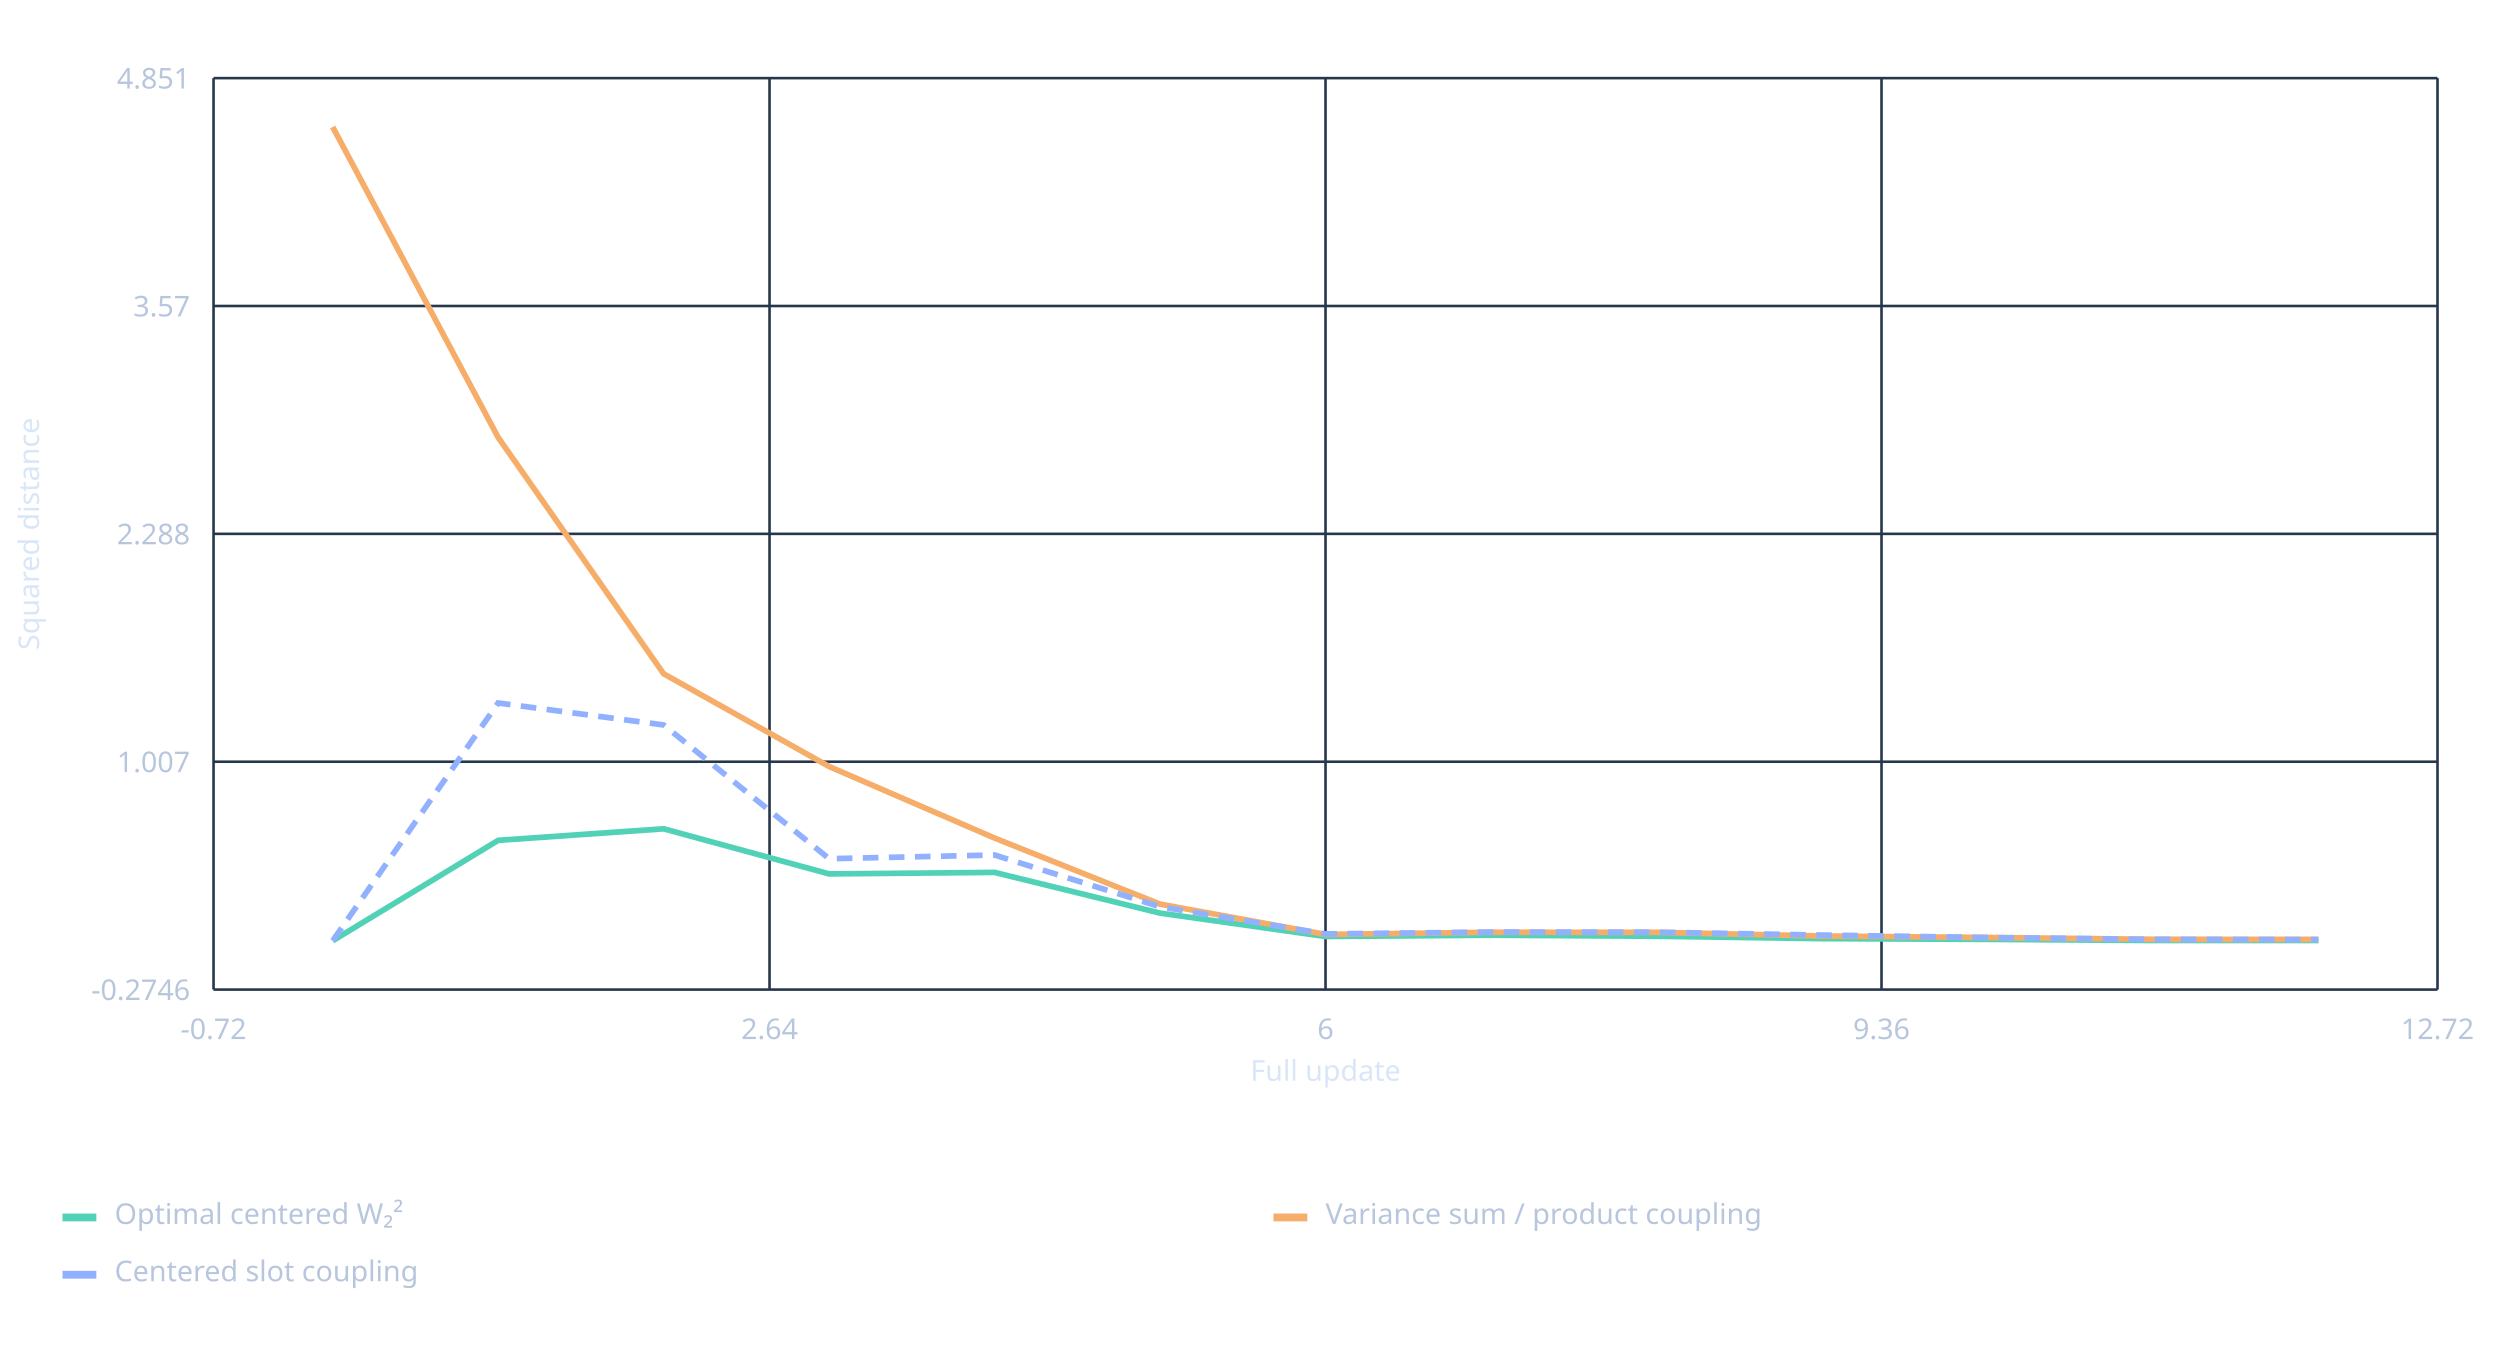
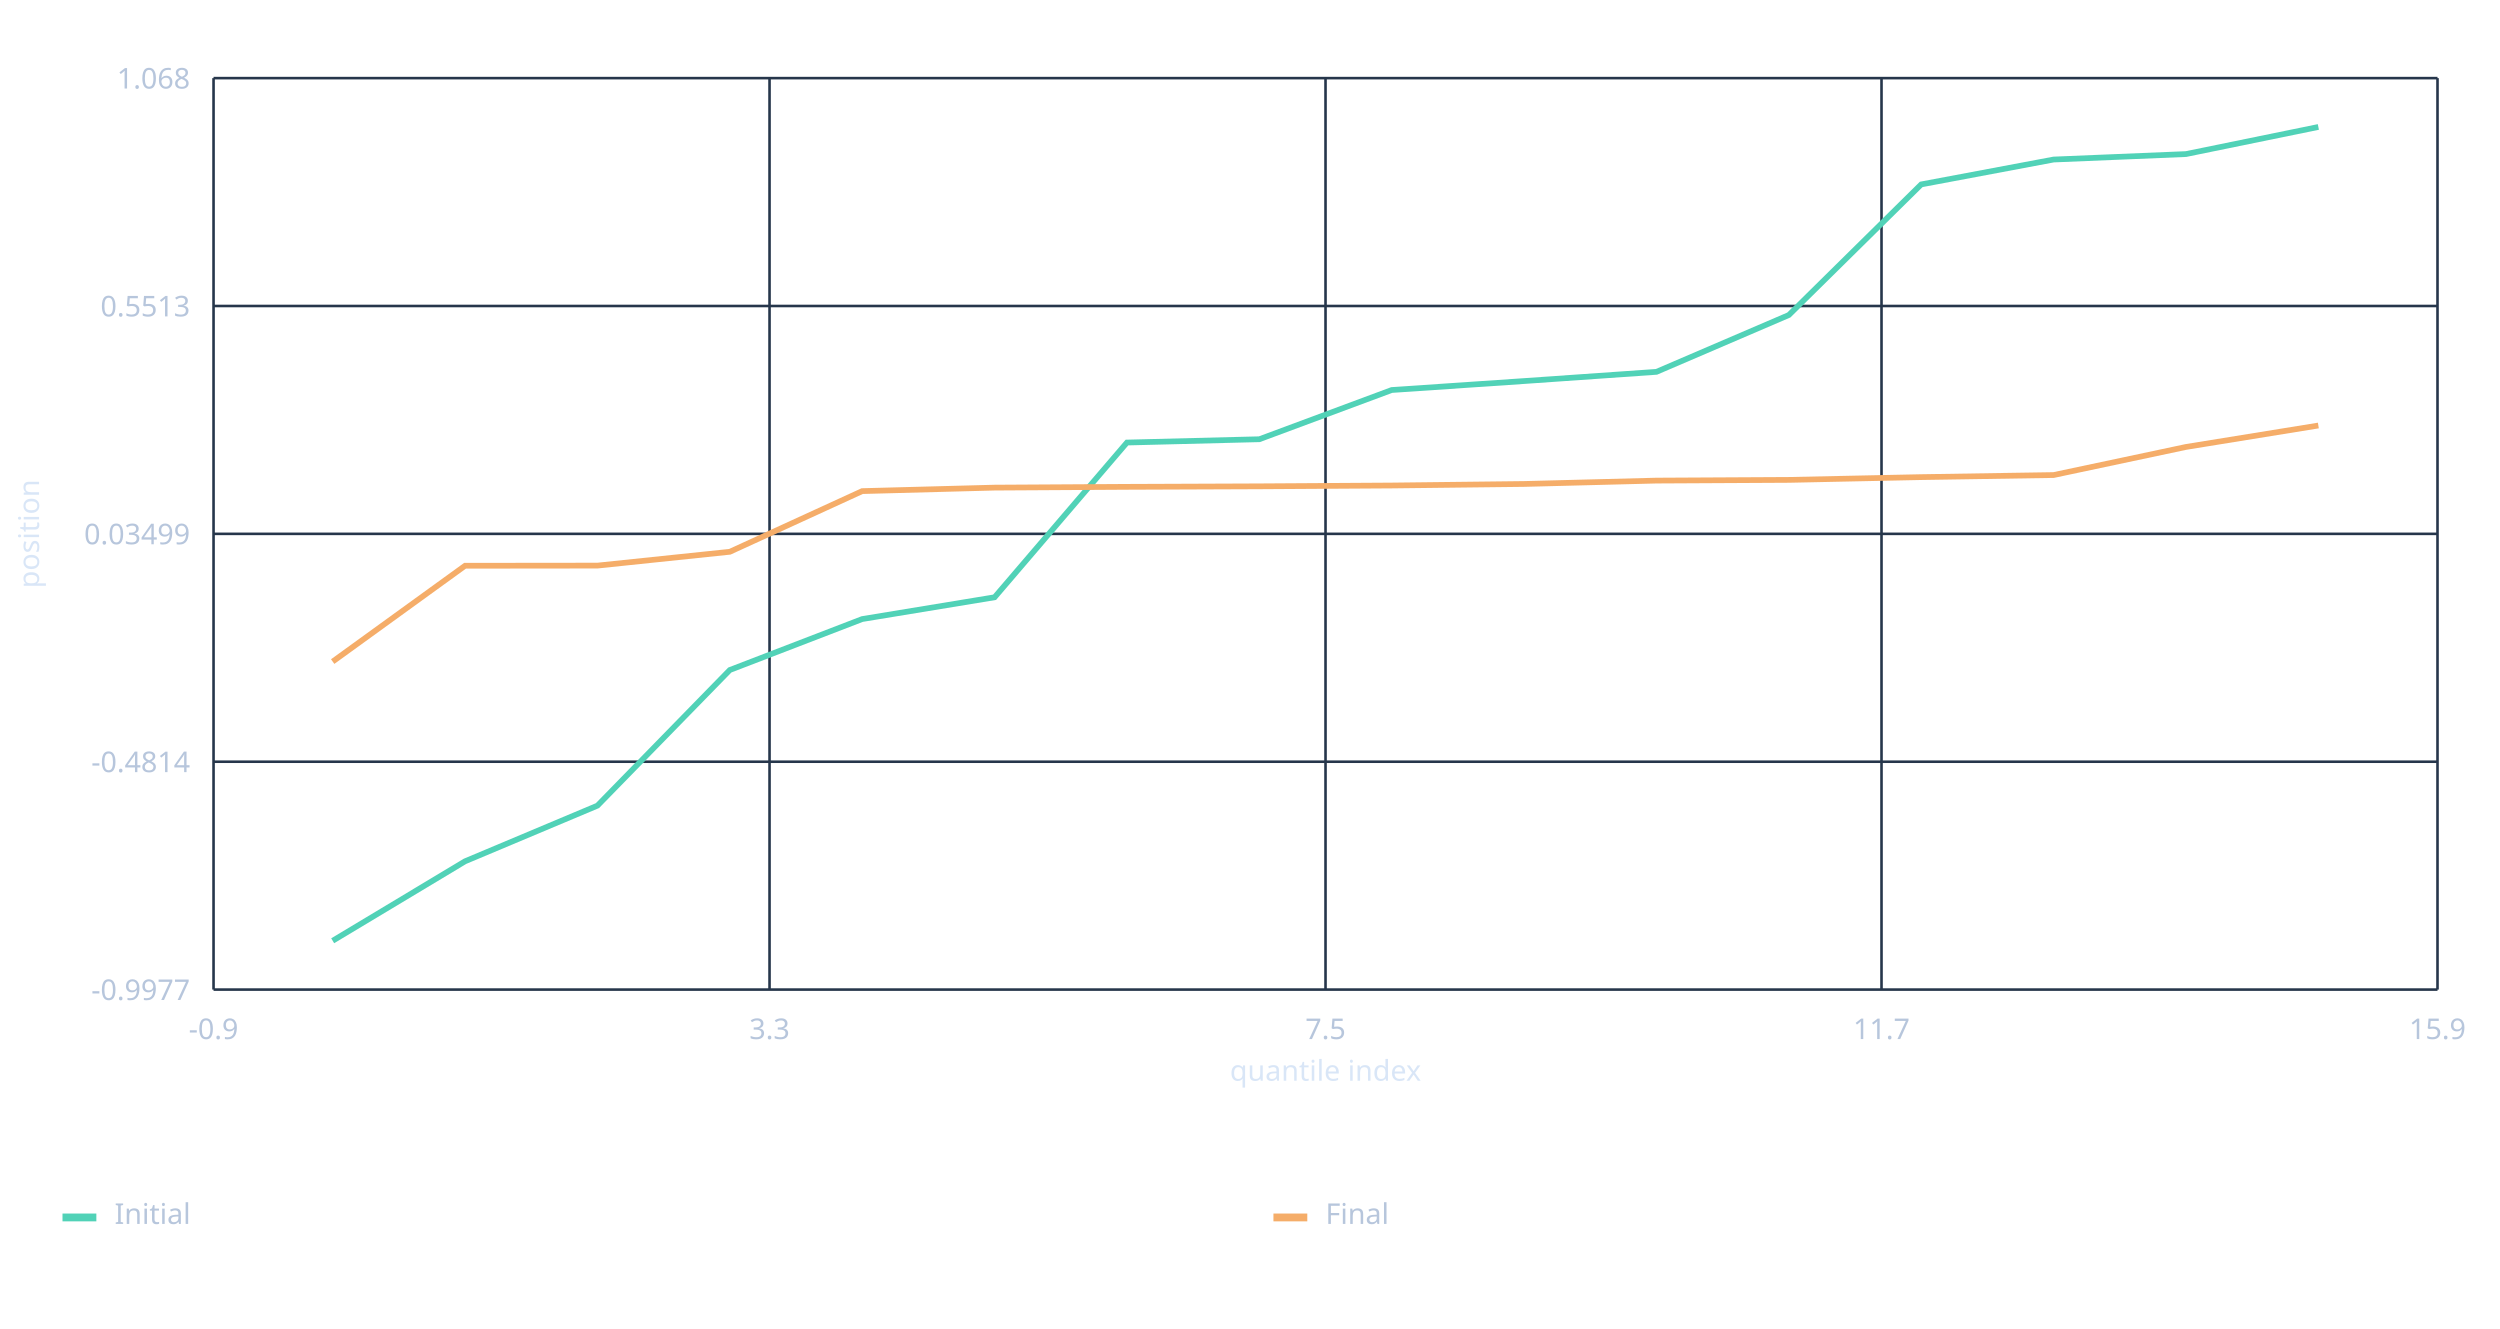
- <svg xmlns="http://www.w3.org/2000/svg" viewBox="0 0 960 524" role="img" aria-label="Exact centered transport and variance envelope" style="width:100%;height:auto;background:#101b2c">
+ <svg xmlns="http://www.w3.org/2000/svg" viewBox="0 0 960 510" role="img" aria-label="Measured transport quantiles" style="width:100%;height:auto;background:#101b2c">
  <g font-family="system-ui,sans-serif" font-size="11" fill="#b7c6dc">
    <path d="M82 30V380 M82 380H936" stroke="#26364b" fill="none" />
-     <text x="82" y="399" text-anchor="middle">-0.72</text>
-     <text x="73" y="384" text-anchor="end">-0.2746</text>
+     <text x="82" y="399" text-anchor="middle">-0.9</text>
+     <text x="73" y="384" text-anchor="end">-0.9977</text>
    <path d="M295.5 30V380 M82 292.5H936" stroke="#26364b" fill="none" />
-     <text x="295.5" y="399" text-anchor="middle">2.64</text>
-     <text x="73" y="296.5" text-anchor="end">1.007</text>
+     <text x="295.5" y="399" text-anchor="middle">3.3</text>
+     <text x="73" y="296.5" text-anchor="end">-0.4814</text>
    <path d="M509 30V380 M82 205H936" stroke="#26364b" fill="none" />
-     <text x="509" y="399" text-anchor="middle">6</text>
-     <text x="73" y="209" text-anchor="end">2.288</text>
+     <text x="509" y="399" text-anchor="middle">7.5</text>
+     <text x="73" y="209" text-anchor="end">0.03499</text>
    <path d="M722.5 30V380 M82 117.5H936" stroke="#26364b" fill="none" />
-     <text x="722.5" y="399" text-anchor="middle">9.36</text>
-     <text x="73" y="121.5" text-anchor="end">3.57</text>
+     <text x="722.5" y="399" text-anchor="middle">11.7</text>
+     <text x="73" y="121.5" text-anchor="end">0.5513</text>
    <path d="M936 30V380 M82 30H936" stroke="#26364b" fill="none" />
-     <text x="936" y="399" text-anchor="middle">12.72</text>
-     <text x="73" y="34" text-anchor="end">4.851</text>
+     <text x="936" y="399" text-anchor="middle">15.9</text>
+     <text x="73" y="34" text-anchor="end">1.068</text>
    <svg x="82" y="30" width="854" height="350" viewBox="82 30 854 350" overflow="hidden">
-       <path d="M127.750 361.250L191.292 322.689L254.833 318.258L318.375 335.578L381.917 335.006L445.458 350.639L509.000 359.615L572.542 359.118L636.083 359.519L699.625 360.439L763.167 360.714L826.708 361.150L890.250 361.146" stroke="#51d2b7" stroke-width="2.2" fill="none" />
-       <path d="M127.750 48.750L191.292 167.972L254.833 258.734L318.375 294.345L381.917 321.821L445.458 347.193L509.000 358.833L572.542 357.993L636.083 358.018L699.625 359.430L763.167 359.997L826.708 360.705L890.250 360.737" stroke="#f5ad69" stroke-width="2.2" fill="none" />
-       <path d="M127.750 361.250L191.292 269.944L254.833 278.384L318.375 329.746L381.917 328.322L445.458 348.203L509.000 358.627L572.542 357.916L636.083 357.968L699.625 359.064L763.167 360.013L826.708 360.720L890.250 360.815" stroke="#91b1ff" stroke-width="2.2" fill="none" stroke-dasharray="6 4" />
+       <path d="M127.750 361.250L178.583 330.735L229.417 309.361L280.250 257.281L331.083 237.717L381.917 229.353L432.750 169.936L483.583 168.668L534.417 149.764L585.250 146.323L636.083 142.790L686.917 120.960L737.750 70.812L788.583 61.258L839.417 59.162L890.250 48.750" stroke="#51d2b7" stroke-width="2.2" fill="none" />
+       <path d="M127.750 254.044L178.583 217.249L229.417 217.192L280.250 211.886L331.083 188.587L381.917 187.248L432.750 186.948L483.583 186.749L534.417 186.435L585.250 185.846L636.083 184.550L686.917 184.279L737.750 183.213L788.583 182.417L839.417 171.629L890.250 163.397" stroke="#f5ad69" stroke-width="2.2" fill="none" />
    </svg>
-     <text x="509" y="415" text-anchor="middle" fill="#d9e6f7">Full update</text>
-     <text transform="translate(15 205) rotate(-90)" text-anchor="middle" fill="#d9e6f7">Squared distance</text>
+     <text x="509" y="415" text-anchor="middle" fill="#d9e6f7">quantile index</text>
+     <text transform="translate(15 205) rotate(-90)" text-anchor="middle" fill="#d9e6f7">position</text>
  </g>
  <g transform="translate(24 470)">
    <rect width="13" height="3" y="-4" fill="#51d2b7" />
    <text fill="#b7c6dc" font-family="system-ui,sans-serif" font-size="11">
-       <tspan x="20" dy="0">Optimal centered W₂²</tspan>
+       <tspan x="20" dy="0">Initial</tspan>
    </text>
  </g>
  <g transform="translate(489 470)">
    <rect width="13" height="3" y="-4" fill="#f5ad69" />
    <text fill="#b7c6dc" font-family="system-ui,sans-serif" font-size="11">
-       <tspan x="20" dy="0">Variance sum / product coupling</tspan>
-     </text>
-   </g>
-   <g transform="translate(24 492)">
-     <rect width="13" height="3" y="-4" fill="#91b1ff" />
-     <text fill="#b7c6dc" font-family="system-ui,sans-serif" font-size="11">
-       <tspan x="20" dy="0">Centered slot coupling</tspan>
+       <tspan x="20" dy="0">Final</tspan>
    </text>
  </g>
</svg>
